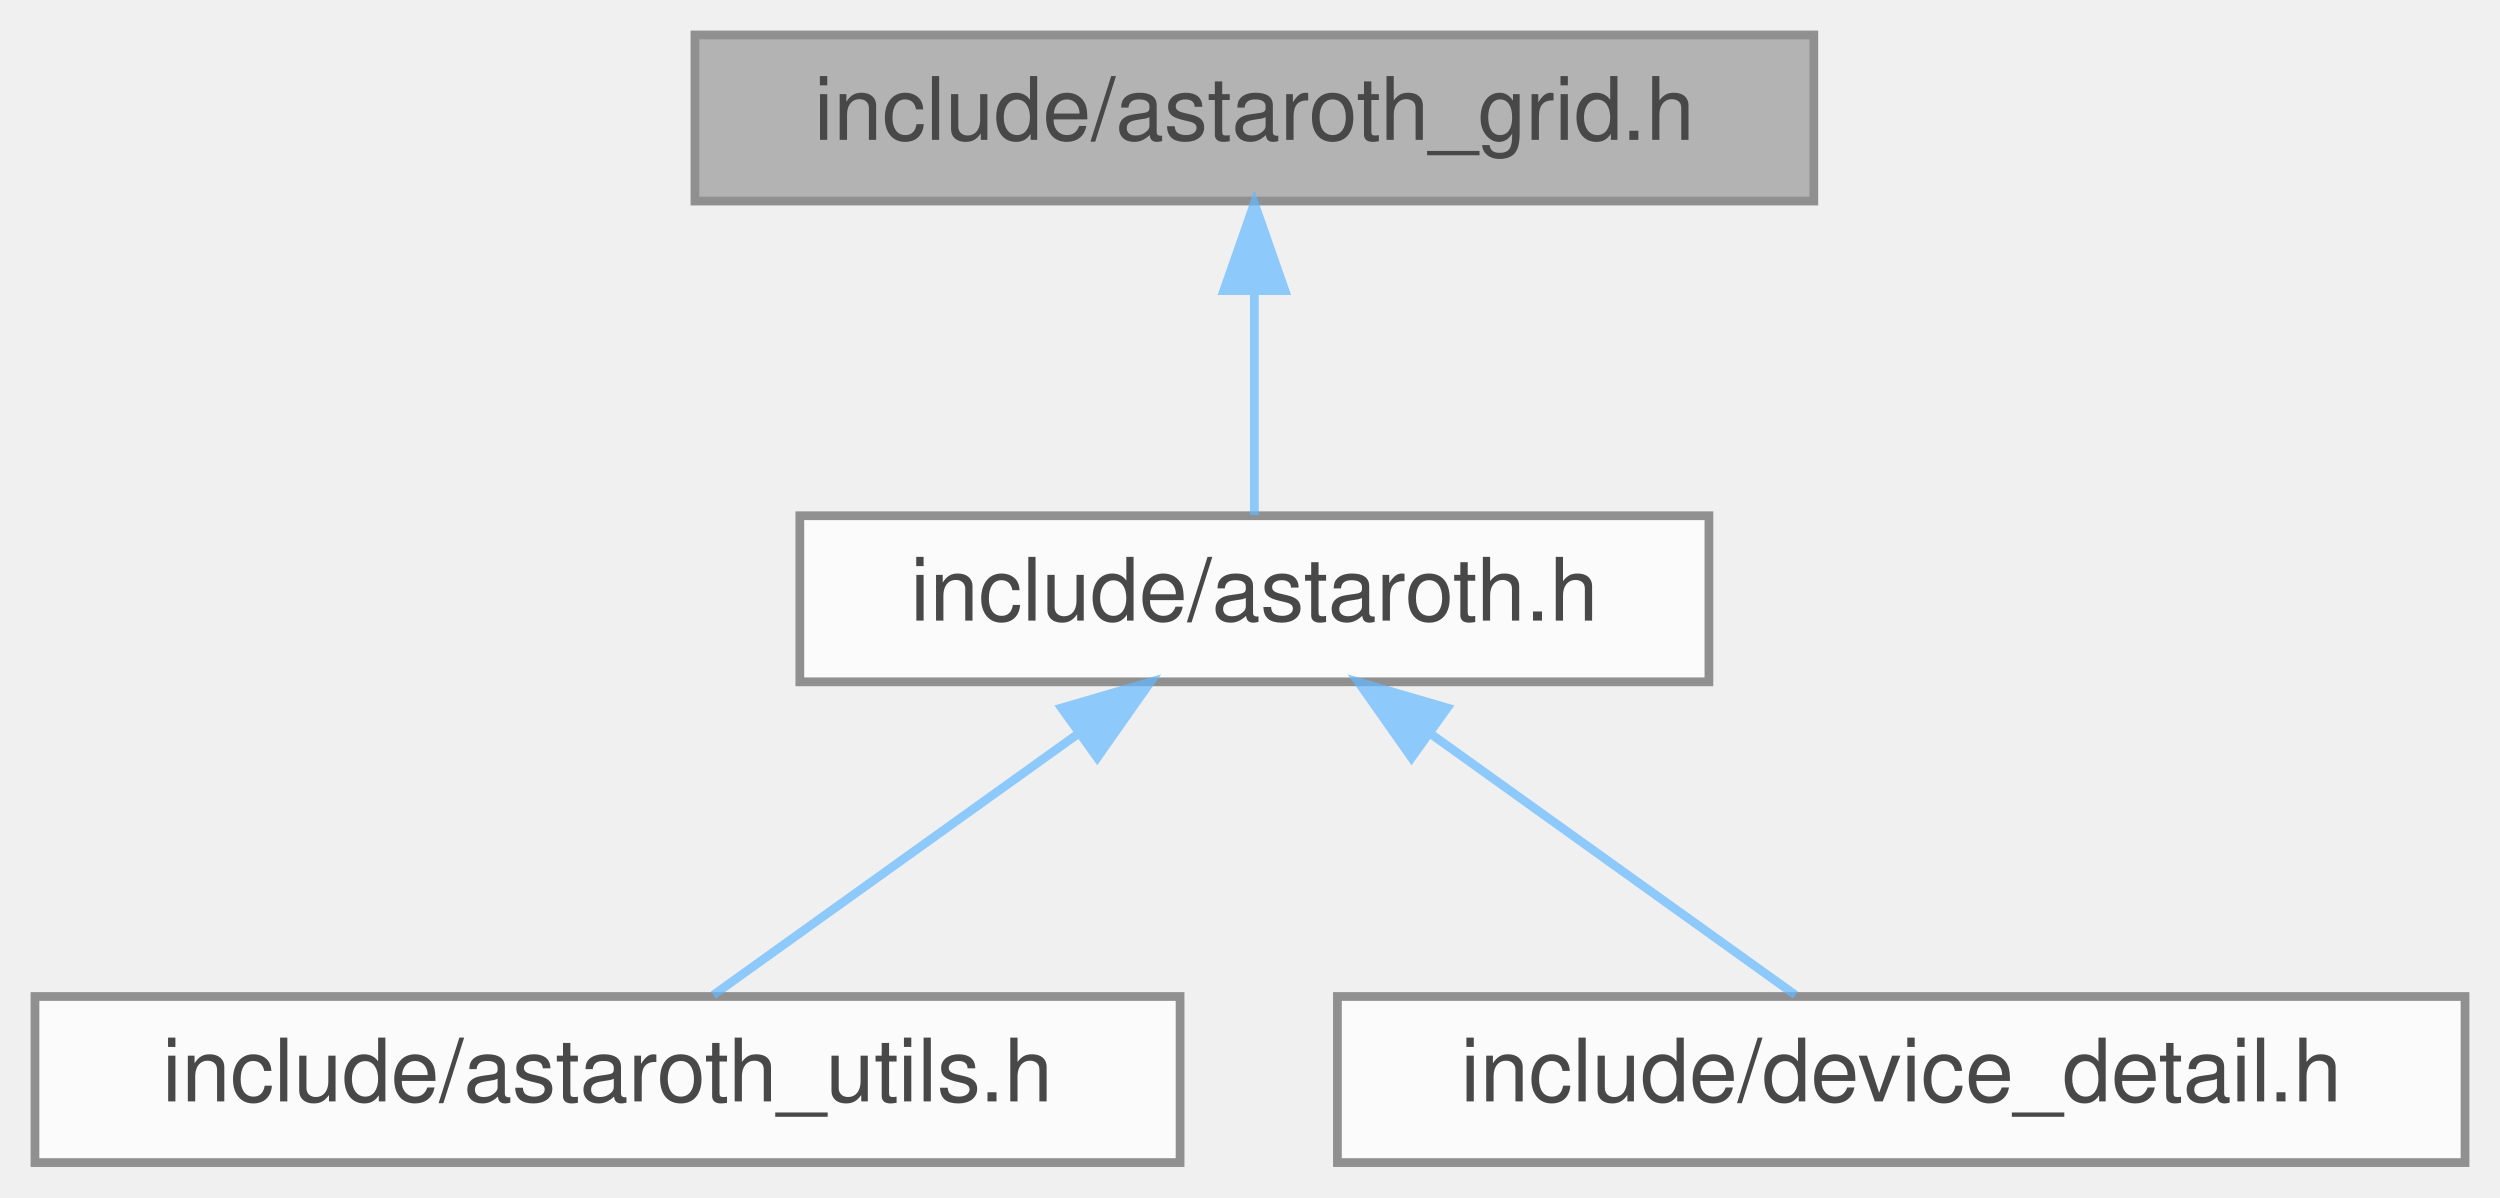
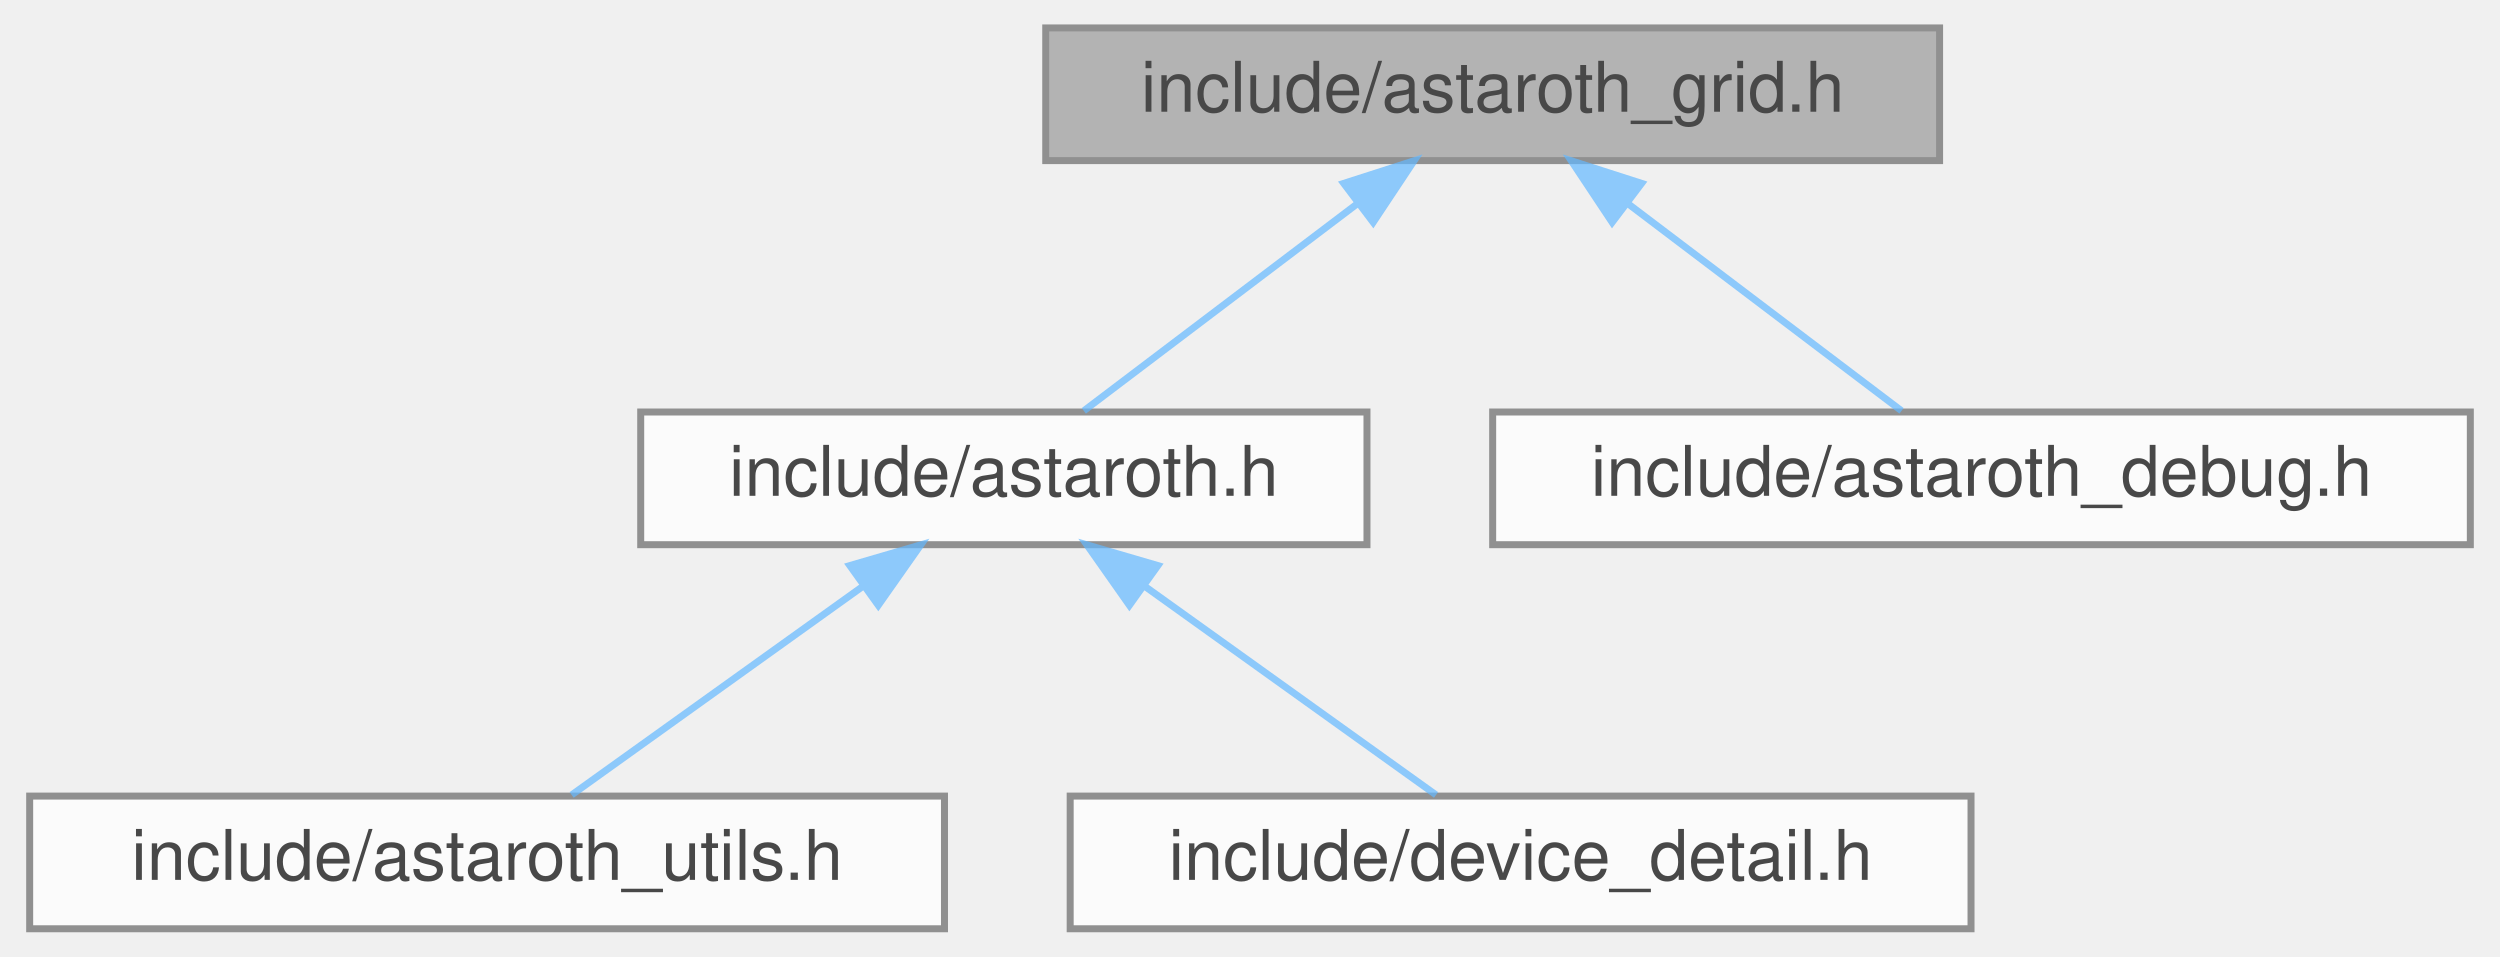
- <svg xmlns="http://www.w3.org/2000/svg" xmlns:xlink="http://www.w3.org/1999/xlink" width="286pt" height="137pt" viewBox="0.00 0.00 286.00 137.00">
+ <svg xmlns="http://www.w3.org/2000/svg" xmlns:xlink="http://www.w3.org/1999/xlink" width="358pt" height="137pt" viewBox="0.00 0.00 357.50 137.00">
  <svg id="main" version="1.1" xml:space="preserve">
    <style type="text/css">
.node, .edge {opacity: 0.7;}
.node.selected, .edge.selected {opacity: 1;}
.edge:hover path { stroke: red; }
.edge:hover polygon { stroke: red; fill: red; }
</style>
    <svg id="graph" class="graph">
      <g id="graph0" class="graph" transform="scale(1 1) rotate(0) translate(4 133)">
        <g id="Node000001" class="node">
          <g id="a_Node000001">
            <a xlink:title=" ">
-               <polygon fill="#999999" stroke="#666666" points="203.5,-129 75.5,-129 75.5,-110 203.5,-110 203.5,-129" />
-               <text text-anchor="middle" x="139.5" y="-117" font-family="Helvetica,sans-Serif" font-size="10.00">include/astaroth_grid.h</text>
+               <polygon fill="#999999" stroke="#666666" points="273.5,-129 145.5,-129 145.5,-110 273.5,-110 273.5,-129" />
+               <text text-anchor="middle" x="209.5" y="-117" font-family="Helvetica,sans-Serif" font-size="10.00">include/astaroth_grid.h</text>
            </a>
          </g>
        </g>
        <g id="Node000002" class="node">
          <g id="a_Node000002">
            <a xlink:href="astaroth_8h.html" target="_top" xlink:title=" ">
              <polygon fill="white" stroke="#666666" points="191.5,-74 87.5,-74 87.5,-55 191.5,-55 191.5,-74" />
              <text text-anchor="middle" x="139.5" y="-62" font-family="Helvetica,sans-Serif" font-size="10.00">include/astaroth.h</text>
            </a>
          </g>
        </g>
        <g id="edge1_Node000001_Node000002" class="edge">
          <g id="a_edge1_Node000001_Node000002">
            <a xlink:title=" ">
-               <path fill="none" stroke="#63b8ff" d="M139.5,-99.66C139.5,-90.93 139.5,-80.99 139.5,-74.09" />
-               <polygon fill="#63b8ff" stroke="#63b8ff" points="136,-99.75 139.5,-109.75 143,-99.75 136,-99.75" />
+               <path fill="none" stroke="#63b8ff" d="M190.19,-103.88C177.59,-94.34 161.57,-82.21 150.95,-74.17" />
+               <polygon fill="#63b8ff" stroke="#63b8ff" points="188.17,-106.74 198.25,-109.98 192.39,-101.16 188.17,-106.74" />
+             </a>
+           </g>
+         </g>
+         <g id="Node000005" class="node">
+           <g id="a_Node000005">
+             <a xlink:href="astaroth__debug_8h.html" target="_top" xlink:title=" ">
+               <polygon fill="white" stroke="#666666" points="349.5,-74 209.5,-74 209.5,-55 349.5,-55 349.5,-74" />
+               <text text-anchor="middle" x="279.5" y="-62" font-family="Helvetica,sans-Serif" font-size="10.00">include/astaroth_debug.h</text>
+             </a>
+           </g>
+         </g>
+         <g id="edge4_Node000001_Node000005" class="edge">
+           <g id="a_edge4_Node000001_Node000005">
+             <a xlink:title=" ">
+               <path fill="none" stroke="#63b8ff" d="M228.81,-103.88C241.41,-94.34 257.43,-82.21 268.05,-74.17" />
+               <polygon fill="#63b8ff" stroke="#63b8ff" points="226.61,-101.16 220.75,-109.98 230.83,-106.74 226.61,-101.16" />
            </a>
          </g>
        </g>
        <g id="Node000003" class="node">
          <g id="a_Node000003">
            <a xlink:href="astaroth__utils_8h.html" target="_top" xlink:title="Functions for loading and updating AcMeshInfo.">
              <polygon fill="white" stroke="#666666" points="131,-19 0,-19 0,0 131,0 131,-19" />
              <text text-anchor="middle" x="65.5" y="-7" font-family="Helvetica,sans-Serif" font-size="10.00">include/astaroth_utils.h</text>
            </a>
          </g>
        </g>
        <g id="edge2_Node000002_Node000003" class="edge">
          <g id="a_edge2_Node000002_Node000003">
            <a xlink:title=" ">
              <path fill="none" stroke="#63b8ff" d="M119.47,-49.15C106.09,-39.57 88.94,-27.29 77.61,-19.17" />
              <polygon fill="#63b8ff" stroke="#63b8ff" points="117.44,-52.01 127.61,-54.98 121.52,-46.32 117.44,-52.01" />
            </a>
          </g>
        </g>
        <g id="Node000004" class="node">
          <g id="a_Node000004">
            <a xlink:href="device__detail_8h.html" target="_top" xlink:title=" ">
              <polygon fill="white" stroke="#666666" points="278,-19 149,-19 149,0 278,0 278,-19" />
              <text text-anchor="middle" x="213.5" y="-7" font-family="Helvetica,sans-Serif" font-size="10.00">include/device_detail.h</text>
            </a>
          </g>
        </g>
        <g id="edge3_Node000002_Node000004" class="edge">
          <g id="a_edge3_Node000002_Node000004">
            <a xlink:title=" ">
              <path fill="none" stroke="#63b8ff" d="M159.53,-49.15C172.91,-39.57 190.06,-27.29 201.39,-19.17" />
              <polygon fill="#63b8ff" stroke="#63b8ff" points="157.48,-46.32 151.39,-54.98 161.56,-52.01 157.48,-46.32" />
            </a>
          </g>
        </g>
      </g>
    </svg>
  </svg>
  <style type="text/css">

[data-mouse-over-selected='false'] { opacity: 0.7; }
[data-mouse-over-selected='true']  { opacity: 1.0; }

</style>
</svg>
